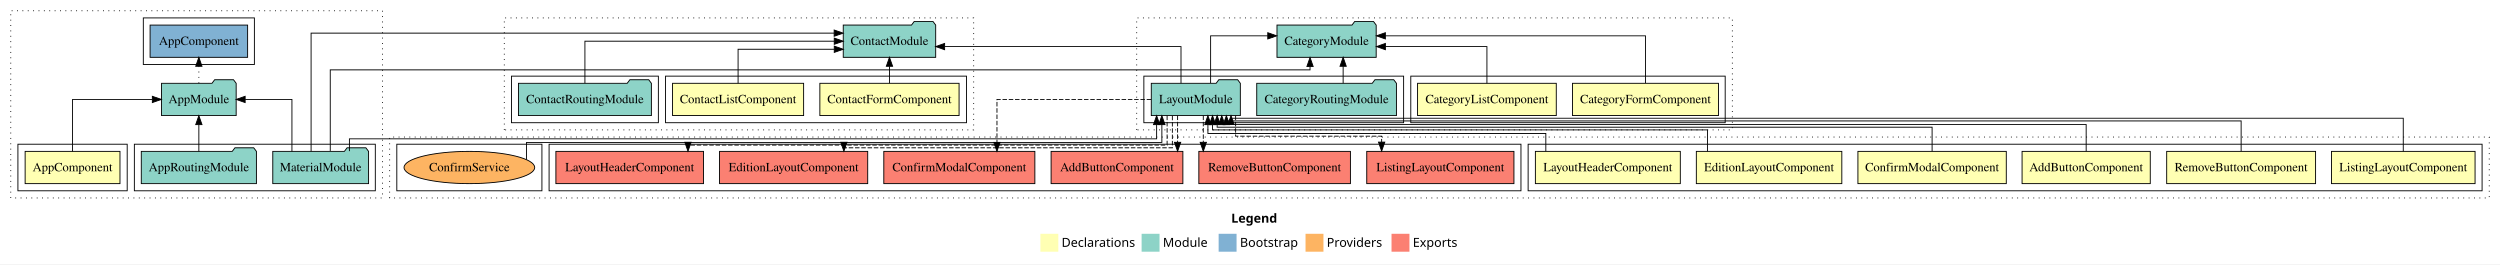
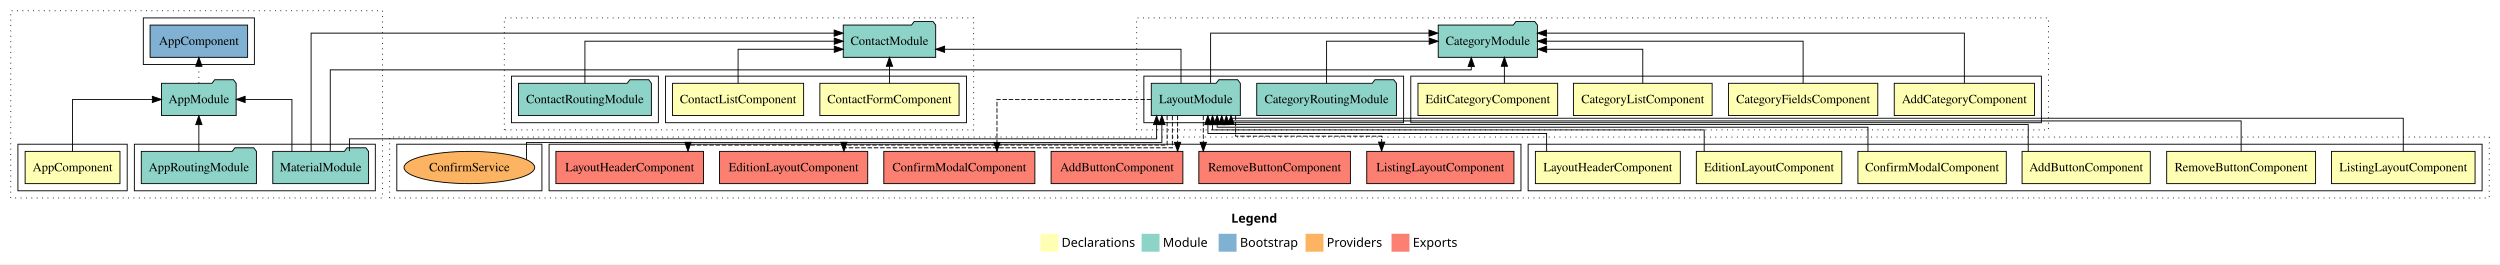
<svg xmlns="http://www.w3.org/2000/svg" width="2791pt" height="295pt" viewBox="0.00 0.00 2791.00 295.00">
  <g id="graph0" class="graph" transform="scale(1 1) rotate(0) translate(4 291)">
    <polygon fill="white" stroke="transparent" points="-4,4 -4,-291 2787,-291 2787,4 -4,4" />
    <text text-anchor="start" x="1370.51" y="-42.4" font-family="Times-12" font-weight="bold" font-size="14.00">Legend</text>
    <polygon fill="#ffffb3" stroke="transparent" points="1157.5,-10 1157.5,-30 1177.5,-30 1177.5,-10 1157.5,-10" />
    <text text-anchor="start" x="1181.13" y="-15.4" font-family="Times-12" font-size="14.00">  Declarations</text>
    <polygon fill="#8dd3c7" stroke="transparent" points="1270.5,-10 1270.5,-30 1290.5,-30 1290.5,-10 1270.5,-10" />
    <text text-anchor="start" x="1294.23" y="-15.4" font-family="Times-12" font-size="14.00">  Module</text>
    <polygon fill="#80b1d3" stroke="transparent" points="1356.5,-10 1356.5,-30 1376.5,-30 1376.5,-10 1356.5,-10" />
    <text text-anchor="start" x="1380.28" y="-15.4" font-family="Times-12" font-size="14.00">  Bootstrap</text>
    <polygon fill="#fdb462" stroke="transparent" points="1453.5,-10 1453.5,-30 1473.5,-30 1473.5,-10 1453.5,-10" />
    <text text-anchor="start" x="1477.17" y="-15.4" font-family="Times-12" font-size="14.00">  Providers</text>
    <polygon fill="#fb8072" stroke="transparent" points="1549.5,-10 1549.5,-30 1569.5,-30 1569.5,-10 1549.5,-10" />
    <text text-anchor="start" x="1573.23" y="-15.4" font-family="Times-12" font-size="14.00">  Exports</text>
    <g id="clust1" class="cluster">
      <polygon fill="none" stroke="black" stroke-dasharray="1,5" points="8,-70 8,-279 423,-279 423,-70 8,-70" />
    </g>
    <g id="clust2" class="cluster">
      <polygon fill="none" stroke="black" points="16,-78 16,-130 138,-130 138,-78 16,-78" />
    </g>
    <g id="clust4" class="cluster">
      <polygon fill="none" stroke="black" points="146,-78 146,-130 415,-130 415,-78 146,-78" />
    </g>
    <g id="clust6" class="cluster">
      <polygon fill="none" stroke="black" points="156,-219 156,-271 280,-271 280,-219 156,-219" />
    </g>
    <g id="clust14" class="cluster">
-       <polygon fill="none" stroke="black" stroke-dasharray="1,5" points="1265,-146 1265,-271 1930,-271 1930,-146 1265,-146" />
+       <polygon fill="none" stroke="black" stroke-dasharray="1,5" points="1265,-146 1265,-271 2283,-271 2283,-146 1265,-146" />
    </g>
    <g id="clust15" class="cluster">
-       <polygon fill="none" stroke="black" points="1571,-154 1571,-206 1922,-206 1922,-154 1571,-154" />
-     </g>
-     <g id="clust18" class="cluster">
+       <polygon fill="none" stroke="black" points="1571,-154 1571,-206 2275,-206 2275,-154 1571,-154" />
+     </g>
+     <g id="clust20" class="cluster">
      <polygon fill="none" stroke="black" points="1273,-154 1273,-206 1563,-206 1563,-154 1273,-154" />
    </g>
-     <g id="clust28" class="cluster">
+     <g id="clust30" class="cluster">
      <polygon fill="none" stroke="black" stroke-dasharray="1,5" points="559,-146 559,-271 1083,-271 1083,-146 559,-146" />
    </g>
-     <g id="clust29" class="cluster">
+     <g id="clust31" class="cluster">
      <polygon fill="none" stroke="black" points="739,-154 739,-206 1075,-206 1075,-154 739,-154" />
    </g>
-     <g id="clust32" class="cluster">
+     <g id="clust34" class="cluster">
      <polygon fill="none" stroke="black" points="567,-154 567,-206 731,-206 731,-154 567,-154" />
    </g>
-     <g id="clust42" class="cluster">
+     <g id="clust44" class="cluster">
      <polygon fill="none" stroke="black" stroke-dasharray="1,5" points="431,-70 431,-138 2775,-138 2775,-70 431,-70" />
    </g>
-     <g id="clust43" class="cluster">
+     <g id="clust45" class="cluster">
      <polygon fill="none" stroke="black" points="1702,-78 1702,-130 2767,-130 2767,-78 1702,-78" />
    </g>
-     <g id="clust51" class="cluster">
+     <g id="clust53" class="cluster">
      <polygon fill="none" stroke="black" points="609,-78 609,-130 1694,-130 1694,-78 609,-78" />
    </g>
-     <g id="clust53" class="cluster">
+     <g id="clust55" class="cluster">
      <polygon fill="none" stroke="black" points="439,-78 439,-130 601,-130 601,-78 439,-78" />
    </g>
    <g id="node1" class="node">
      <polygon fill="#ffffb3" stroke="black" points="129.94,-122 24.06,-122 24.06,-86 129.94,-86 129.94,-122" />
      <text text-anchor="middle" x="77" y="-99.8" font-family="Times,serif" font-size="14.00">AppComponent</text>
    </g>
    <g id="node2" class="node">
      <polygon fill="#8dd3c7" stroke="black" points="259.66,-198 256.66,-202 235.66,-202 232.66,-198 176.34,-198 176.34,-162 259.66,-162 259.66,-198" />
      <text text-anchor="middle" x="218" y="-175.8" font-family="Times,serif" font-size="14.00">AppModule</text>
    </g>
    <g id="edge1" class="edge">
      <path fill="none" stroke="black" d="M77,-122.01C77,-144.49 77,-180 77,-180 77,-180 166.08,-180 166.08,-180" />
      <polygon fill="black" stroke="black" points="166.08,-183.5 176.08,-180 166.08,-176.5 166.08,-183.5" />
    </g>
    <g id="node5" class="node">
      <polygon fill="#80b1d3" stroke="black" points="272.44,-263 163.56,-263 163.56,-227 272.44,-227 272.44,-263" />
      <text text-anchor="middle" x="218" y="-240.8" font-family="Times,serif" font-size="14.00">AppComponent </text>
    </g>
    <g id="edge4" class="edge">
      <path fill="none" stroke="black" stroke-dasharray="1,5" d="M218,-198.11C218,-198.11 218,-216.99 218,-216.99" />
      <polygon fill="black" stroke="black" points="214.5,-216.99 218,-226.99 221.5,-216.99 214.5,-216.99" />
    </g>
    <g id="node3" class="node">
      <polygon fill="#8dd3c7" stroke="black" points="282.27,-122 279.27,-126 258.27,-126 255.27,-122 153.73,-122 153.73,-86 282.27,-86 282.27,-122" />
      <text text-anchor="middle" x="218" y="-99.8" font-family="Times,serif" font-size="14.00">AppRoutingModule</text>
    </g>
    <g id="edge2" class="edge">
      <path fill="none" stroke="black" d="M218,-122.01C218,-122.01 218,-151.85 218,-151.85" />
      <polygon fill="black" stroke="black" points="214.5,-151.85 218,-161.85 221.5,-151.85 214.5,-151.85" />
    </g>
    <g id="node4" class="node">
      <polygon fill="#8dd3c7" stroke="black" points="407.47,-122 404.47,-126 383.47,-126 380.47,-122 300.53,-122 300.53,-86 407.47,-86 407.47,-122" />
      <text text-anchor="middle" x="354" y="-99.8" font-family="Times,serif" font-size="14.00">MaterialModule</text>
    </g>
    <g id="edge3" class="edge">
      <path fill="none" stroke="black" d="M321.91,-122.01C321.91,-144.49 321.91,-180 321.91,-180 321.91,-180 269.66,-180 269.66,-180" />
      <polygon fill="black" stroke="black" points="269.67,-176.5 259.66,-180 269.66,-183.5 269.67,-176.5" />
    </g>
-     <g id="node8" class="node">
-       <polygon fill="#8dd3c7" stroke="black" points="1532.37,-263 1529.37,-267 1508.37,-267 1505.37,-263 1421.63,-263 1421.63,-227 1532.37,-227 1532.37,-263" />
-       <text text-anchor="middle" x="1477" y="-240.8" font-family="Times,serif" font-size="14.00">CategoryModule</text>
-     </g>
-     <g id="edge9" class="edge">
-       <path fill="none" stroke="black" d="M364.7,-122.49C364.7,-153.59 364.7,-213 364.7,-213 364.7,-213 1458.52,-213 1458.52,-213 1458.52,-213 1458.52,-216.76 1458.52,-216.76" />
-       <polygon fill="black" stroke="black" points="1455.02,-216.76 1458.52,-226.76 1462.02,-216.76 1455.02,-216.76" />
-     </g>
    <g id="node10" class="node">
+       <polygon fill="#8dd3c7" stroke="black" points="1712.37,-263 1709.37,-267 1688.37,-267 1685.37,-263 1601.63,-263 1601.63,-227 1712.37,-227 1712.37,-263" />
+       <text text-anchor="middle" x="1657" y="-240.8" font-family="Times,serif" font-size="14.00">CategoryModule</text>
+     </g>
+     <g id="edge11" class="edge">
+       <path fill="none" stroke="black" d="M364.7,-122.49C364.7,-153.59 364.7,-213 364.7,-213 364.7,-213 1638.52,-213 1638.52,-213 1638.52,-213 1638.52,-216.76 1638.52,-216.76" />
+       <polygon fill="black" stroke="black" points="1635.02,-216.76 1638.52,-226.76 1642.02,-216.76 1635.02,-216.76" />
+     </g>
+     <g id="node12" class="node">
      <polygon fill="#8dd3c7" stroke="black" points="1380.71,-198 1377.71,-202 1356.71,-202 1353.71,-198 1281.29,-198 1281.29,-162 1380.71,-162 1380.71,-198" />
      <text text-anchor="middle" x="1331" y="-175.8" font-family="Times,serif" font-size="14.00">LayoutModule</text>
    </g>
-     <g id="edge21" class="edge">
+     <g id="edge23" class="edge">
      <path fill="none" stroke="black" d="M386.09,-122.24C386.09,-129.43 386.09,-136 386.09,-136 386.09,-136 1287.25,-136 1287.25,-136 1287.25,-136 1287.25,-151.85 1287.25,-151.85" />
      <polygon fill="black" stroke="black" points="1283.75,-151.85 1287.25,-161.85 1290.75,-151.85 1283.75,-151.85" />
    </g>
-     <g id="node13" class="node">
+     <g id="node15" class="node">
      <polygon fill="#8dd3c7" stroke="black" points="1040.6,-263 1037.6,-267 1016.6,-267 1013.6,-263 937.4,-263 937.4,-227 1040.6,-227 1040.6,-263" />
      <text text-anchor="middle" x="989" y="-240.8" font-family="Times,serif" font-size="14.00">ContactModule</text>
    </g>
-     <g id="edge14" class="edge">
+     <g id="edge16" class="edge">
      <path fill="none" stroke="black" d="M343.3,-122.09C343.3,-161.99 343.3,-254 343.3,-254 343.3,-254 927.25,-254 927.25,-254" />
      <polygon fill="black" stroke="black" points="927.25,-257.5 937.25,-254 927.25,-250.5 927.25,-257.5" />
    </g>
    <g id="node6" class="node">
-       <polygon fill="#ffffb3" stroke="black" points="1914.48,-198 1751.52,-198 1751.52,-162 1914.48,-162 1914.48,-198" />
-       <text text-anchor="middle" x="1833" y="-175.8" font-family="Times,serif" font-size="14.00">CategoryFormComponent</text>
+       <polygon fill="#ffffb3" stroke="black" points="2267.26,-198 2110.74,-198 2110.74,-162 2267.26,-162 2267.26,-198" />
+       <text text-anchor="middle" x="2189" y="-175.8" font-family="Times,serif" font-size="14.00">AddCategoryComponent</text>
    </g>
    <g id="edge5" class="edge">
-       <path fill="none" stroke="black" d="M1833,-198.28C1833,-219.32 1833,-251 1833,-251 1833,-251 1542.62,-251 1542.62,-251" />
-       <polygon fill="black" stroke="black" points="1542.63,-247.5 1532.62,-251 1542.62,-254.5 1542.63,-247.5" />
+       <path fill="none" stroke="black" d="M2189,-198.29C2189,-220.21 2189,-254 2189,-254 2189,-254 1722.43,-254 1722.43,-254" />
+       <polygon fill="black" stroke="black" points="1722.43,-250.5 1712.43,-254 1722.43,-257.5 1722.43,-250.5" />
    </g>
    <g id="node7" class="node">
-       <polygon fill="#ffffb3" stroke="black" points="1733.43,-198 1578.57,-198 1578.57,-162 1733.43,-162 1733.43,-198" />
-       <text text-anchor="middle" x="1656" y="-175.8" font-family="Times,serif" font-size="14.00">CategoryListComponent</text>
+       <polygon fill="#ffffb3" stroke="black" points="2092.37,-198 1925.63,-198 1925.63,-162 2092.37,-162 2092.37,-198" />
+       <text text-anchor="middle" x="2009" y="-175.8" font-family="Times,serif" font-size="14.00">CategoryFieldsComponent</text>
    </g>
    <g id="edge6" class="edge">
-       <path fill="none" stroke="black" d="M1656,-198.02C1656,-215.37 1656,-239 1656,-239 1656,-239 1542.66,-239 1542.66,-239" />
-       <polygon fill="black" stroke="black" points="1542.66,-235.5 1532.66,-239 1542.66,-242.5 1542.66,-235.5" />
+       <path fill="none" stroke="black" d="M2009,-198.11C2009,-217.34 2009,-245 2009,-245 2009,-245 1722.39,-245 1722.39,-245" />
+       <polygon fill="black" stroke="black" points="1722.39,-241.5 1712.39,-245 1722.39,-248.5 1722.39,-241.5" />
+     </g>
+     <g id="node8" class="node">
+       <polygon fill="#ffffb3" stroke="black" points="1907.43,-198 1752.57,-198 1752.57,-162 1907.43,-162 1907.43,-198" />
+       <text text-anchor="middle" x="1830" y="-175.8" font-family="Times,serif" font-size="14.00">CategoryListComponent</text>
+     </g>
+     <g id="edge7" class="edge">
+       <path fill="none" stroke="black" d="M1830,-198.03C1830,-214.4 1830,-236 1830,-236 1830,-236 1722.69,-236 1722.69,-236" />
+       <polygon fill="black" stroke="black" points="1722.69,-232.5 1712.69,-236 1722.69,-239.5 1722.69,-232.5" />
    </g>
    <g id="node9" class="node">
+       <polygon fill="#ffffb3" stroke="black" points="1734.98,-198 1579.02,-198 1579.02,-162 1734.98,-162 1734.98,-198" />
+       <text text-anchor="middle" x="1657" y="-175.8" font-family="Times,serif" font-size="14.00">EditCategoryComponent</text>
+     </g>
+     <g id="edge8" class="edge">
+       <path fill="none" stroke="black" d="M1675.48,-198.11C1675.48,-198.11 1675.48,-216.99 1675.48,-216.99" />
+       <polygon fill="black" stroke="black" points="1671.98,-216.99 1675.48,-226.99 1678.98,-216.99 1671.98,-216.99" />
+     </g>
+     <g id="node11" class="node">
      <polygon fill="#8dd3c7" stroke="black" points="1554.98,-198 1551.98,-202 1530.98,-202 1527.98,-198 1399.02,-198 1399.02,-162 1554.98,-162 1554.98,-198" />
      <text text-anchor="middle" x="1477" y="-175.8" font-family="Times,serif" font-size="14.00">CategoryRoutingModule</text>
    </g>
-     <g id="edge7" class="edge">
-       <path fill="none" stroke="black" d="M1495.48,-198.11C1495.48,-198.11 1495.48,-216.99 1495.48,-216.99" />
-       <polygon fill="black" stroke="black" points="1491.98,-216.99 1495.48,-226.99 1498.98,-216.99 1491.98,-216.99" />
-     </g>
-     <g id="edge8" class="edge">
-       <path fill="none" stroke="black" d="M1347.53,-198.28C1347.53,-219.32 1347.53,-251 1347.53,-251 1347.53,-251 1411.34,-251 1411.34,-251" />
-       <polygon fill="black" stroke="black" points="1411.34,-254.5 1421.34,-251 1411.34,-247.5 1411.34,-254.5" />
-     </g>
-     <g id="edge13" class="edge">
-       <path fill="none" stroke="black" d="M1314.47,-198.02C1314.47,-215.37 1314.47,-239 1314.47,-239 1314.47,-239 1050.57,-239 1050.57,-239" />
-       <polygon fill="black" stroke="black" points="1050.57,-235.5 1040.57,-239 1050.57,-242.5 1050.57,-235.5" />
-     </g>
-     <g id="node21" class="node">
+     <g id="edge9" class="edge">
+       <path fill="none" stroke="black" d="M1477,-198.11C1477,-217.34 1477,-245 1477,-245 1477,-245 1591.53,-245 1591.53,-245" />
+       <polygon fill="black" stroke="black" points="1591.53,-248.5 1601.53,-245 1591.53,-241.5 1591.53,-248.5" />
+     </g>
+     <g id="edge10" class="edge">
+       <path fill="none" stroke="black" d="M1347.53,-198.29C1347.53,-220.21 1347.53,-254 1347.53,-254 1347.53,-254 1591.32,-254 1591.32,-254" />
+       <polygon fill="black" stroke="black" points="1591.32,-257.5 1601.32,-254 1591.32,-250.5 1591.32,-257.5" />
+     </g>
+     <g id="edge15" class="edge">
+       <path fill="none" stroke="black" d="M1314.47,-198.03C1314.47,-214.4 1314.47,-236 1314.47,-236 1314.47,-236 1050.57,-236 1050.57,-236" />
+       <polygon fill="black" stroke="black" points="1050.57,-232.5 1040.57,-236 1050.57,-239.5 1050.57,-232.5" />
+     </g>
+     <g id="node23" class="node">
      <polygon fill="#fb8072" stroke="black" points="1316.56,-122 1169.44,-122 1169.44,-86 1316.56,-86 1316.56,-122" />
      <text text-anchor="middle" x="1243" y="-99.8" font-family="Times,serif" font-size="14.00">AddButtonComponent </text>
    </g>
-     <g id="edge22" class="edge">
+     <g id="edge24" class="edge">
      <path fill="none" stroke="black" stroke-dasharray="5,2" d="M1310.67,-161.99C1310.67,-161.99 1310.67,-132.15 1310.67,-132.15" />
      <polygon fill="black" stroke="black" points="1314.17,-132.15 1310.67,-122.15 1307.17,-132.15 1314.17,-132.15" />
    </g>
-     <g id="node22" class="node">
+     <g id="node24" class="node">
      <polygon fill="#fb8072" stroke="black" points="1151.32,-122 982.68,-122 982.68,-86 1151.32,-86 1151.32,-122" />
      <text text-anchor="middle" x="1067" y="-99.8" font-family="Times,serif" font-size="14.00">ConfirmModalComponent </text>
    </g>
-     <g id="edge23" class="edge">
+     <g id="edge25" class="edge">
      <path fill="none" stroke="black" stroke-dasharray="5,2" d="M1281.18,-180C1215.73,-180 1109.01,-180 1109.01,-180 1109.01,-180 1109.01,-132.01 1109.01,-132.01" />
      <polygon fill="black" stroke="black" points="1112.51,-132.01 1109.01,-122.01 1105.51,-132.01 1112.51,-132.01" />
    </g>
-     <g id="node23" class="node">
+     <g id="node25" class="node">
      <polygon fill="#fb8072" stroke="black" points="964.71,-122 799.29,-122 799.29,-86 964.71,-86 964.71,-122" />
      <text text-anchor="middle" x="882" y="-99.8" font-family="Times,serif" font-size="14.00">EditionLayoutComponent </text>
    </g>
-     <g id="edge24" class="edge">
+     <g id="edge26" class="edge">
      <path fill="none" stroke="black" stroke-dasharray="5,2" d="M1304.82,-161.72C1304.82,-146.05 1304.82,-126 1304.82,-126 1304.82,-126 938.13,-126 938.13,-126 938.13,-126 938.13,-125.62 938.13,-125.62" />
      <polygon fill="black" stroke="black" points="941.63,-132.17 938.13,-122.17 934.63,-132.17 941.63,-132.17" />
    </g>
-     <g id="node24" class="node">
+     <g id="node26" class="node">
      <polygon fill="#fb8072" stroke="black" points="781.4,-122 616.6,-122 616.6,-86 781.4,-86 781.4,-122" />
      <text text-anchor="middle" x="699" y="-99.8" font-family="Times,serif" font-size="14.00">LayoutHeaderComponent </text>
    </g>
-     <g id="edge25" class="edge">
+     <g id="edge27" class="edge">
      <path fill="none" stroke="black" stroke-dasharray="5,2" d="M1298.96,-161.88C1298.96,-147.22 1298.96,-129 1298.96,-129 1298.96,-129 764.06,-129 764.06,-129 764.06,-129 764.06,-128.32 764.06,-128.32" />
      <polygon fill="black" stroke="black" points="767.56,-132.17 764.06,-122.17 760.56,-132.17 767.56,-132.17" />
    </g>
-     <g id="node25" class="node">
+     <g id="node27" class="node">
      <polygon fill="#fb8072" stroke="black" points="1686.16,-122 1521.84,-122 1521.84,-86 1686.16,-86 1686.16,-122" />
      <text text-anchor="middle" x="1604" y="-99.8" font-family="Times,serif" font-size="14.00">ListingLayoutComponent </text>
    </g>
-     <g id="edge26" class="edge">
+     <g id="edge28" class="edge">
      <path fill="none" stroke="black" stroke-dasharray="5,2" d="M1375.45,-161.9C1375.45,-150.91 1375.45,-139 1375.45,-139 1375.45,-139 1538.46,-139 1538.46,-139 1538.46,-139 1538.46,-132.32 1538.46,-132.32" />
      <polygon fill="black" stroke="black" points="1541.96,-132.32 1538.46,-122.32 1534.96,-132.32 1541.96,-132.32" />
    </g>
-     <g id="node26" class="node">
+     <g id="node28" class="node">
      <polygon fill="#fb8072" stroke="black" points="1503.61,-122 1334.39,-122 1334.39,-86 1503.61,-86 1503.61,-122" />
      <text text-anchor="middle" x="1419" y="-99.8" font-family="Times,serif" font-size="14.00">RemoveButtonComponent </text>
    </g>
-     <g id="edge27" class="edge">
+     <g id="edge29" class="edge">
      <path fill="none" stroke="black" stroke-dasharray="5,2" d="M1339.35,-161.99C1339.35,-161.99 1339.35,-132.15 1339.35,-132.15" />
      <polygon fill="black" stroke="black" points="1342.85,-132.15 1339.35,-122.15 1335.85,-132.15 1342.85,-132.15" />
    </g>
-     <g id="node11" class="node">
+     <g id="node13" class="node">
      <polygon fill="#ffffb3" stroke="black" points="1066.71,-198 911.29,-198 911.29,-162 1066.71,-162 1066.71,-198" />
      <text text-anchor="middle" x="989" y="-175.8" font-family="Times,serif" font-size="14.00">ContactFormComponent</text>
    </g>
-     <g id="edge10" class="edge">
+     <g id="edge12" class="edge">
      <path fill="none" stroke="black" d="M989,-198.11C989,-198.11 989,-216.99 989,-216.99" />
      <polygon fill="black" stroke="black" points="985.5,-216.99 989,-226.99 992.5,-216.99 985.5,-216.99" />
    </g>
-     <g id="node12" class="node">
+     <g id="node14" class="node">
      <polygon fill="#ffffb3" stroke="black" points="893.16,-198 746.84,-198 746.84,-162 893.16,-162 893.16,-198" />
      <text text-anchor="middle" x="820" y="-175.8" font-family="Times,serif" font-size="14.00">ContactListComponent</text>
    </g>
-     <g id="edge11" class="edge">
+     <g id="edge13" class="edge">
      <path fill="none" stroke="black" d="M820,-198.03C820,-214.4 820,-236 820,-236 820,-236 927.38,-236 927.38,-236" />
      <polygon fill="black" stroke="black" points="927.38,-239.5 937.38,-236 927.38,-232.5 927.38,-239.5" />
    </g>
-     <g id="node14" class="node">
+     <g id="node16" class="node">
      <polygon fill="#8dd3c7" stroke="black" points="723.21,-198 720.21,-202 699.21,-202 696.21,-198 574.79,-198 574.79,-162 723.21,-162 723.21,-198" />
      <text text-anchor="middle" x="649" y="-175.8" font-family="Times,serif" font-size="14.00">ContactRoutingModule</text>
    </g>
-     <g id="edge12" class="edge">
+     <g id="edge14" class="edge">
      <path fill="none" stroke="black" d="M649,-198.11C649,-217.34 649,-245 649,-245 649,-245 927.36,-245 927.36,-245" />
      <polygon fill="black" stroke="black" points="927.36,-248.5 937.36,-245 927.36,-241.5 927.36,-248.5" />
    </g>
-     <g id="node15" class="node">
+     <g id="node17" class="node">
      <polygon fill="#ffffb3" stroke="black" points="2396.56,-122 2253.44,-122 2253.44,-86 2396.56,-86 2396.56,-122" />
      <text text-anchor="middle" x="2325" y="-99.8" font-family="Times,serif" font-size="14.00">AddButtonComponent</text>
    </g>
-     <g id="edge15" class="edge">
-       <path fill="none" stroke="black" d="M2325,-122.15C2325,-135.74 2325,-152 2325,-152 2325,-152 1359.98,-152 1359.98,-152 1359.98,-152 1359.98,-152.98 1359.98,-152.98" />
+     <g id="edge17" class="edge">
+       <path fill="none" stroke="black" d="M2260.3,-122.15C2260.3,-135.74 2260.3,-152 2260.3,-152 2260.3,-152 1359.98,-152 1359.98,-152 1359.98,-152 1359.98,-152.98 1359.98,-152.98" />
      <polygon fill="black" stroke="black" points="1356.48,-151.79 1359.98,-161.79 1363.48,-151.79 1356.48,-151.79" />
    </g>
-     <g id="node16" class="node">
+     <g id="node18" class="node">
      <polygon fill="#ffffb3" stroke="black" points="2235.82,-122 2070.18,-122 2070.18,-86 2235.82,-86 2235.82,-122" />
      <text text-anchor="middle" x="2153" y="-99.8" font-family="Times,serif" font-size="14.00">ConfirmModalComponent</text>
    </g>
-     <g id="edge16" class="edge">
-       <path fill="none" stroke="black" d="M2153,-122.04C2153,-134.56 2153,-149 2153,-149 2153,-149 1354.82,-149 1354.82,-149 1354.82,-149 1354.82,-151.97 1354.82,-151.97" />
+     <g id="edge18" class="edge">
+       <path fill="none" stroke="black" d="M2081.39,-122.04C2081.39,-134.56 2081.39,-149 2081.39,-149 2081.39,-149 1354.82,-149 1354.82,-149 1354.82,-149 1354.82,-151.97 1354.82,-151.97" />
      <polygon fill="black" stroke="black" points="1351.32,-151.97 1354.82,-161.97 1358.32,-151.97 1351.32,-151.97" />
    </g>
-     <g id="node17" class="node">
+     <g id="node19" class="node">
      <polygon fill="#ffffb3" stroke="black" points="2052.21,-122 1889.79,-122 1889.79,-86 2052.21,-86 2052.21,-122" />
      <text text-anchor="middle" x="1971" y="-99.8" font-family="Times,serif" font-size="14.00">EditionLayoutComponent</text>
    </g>
-     <g id="edge17" class="edge">
-       <path fill="none" stroke="black" d="M1902.19,-122.06C1902.19,-133.44 1902.19,-146 1902.19,-146 1902.19,-146 1349.67,-146 1349.67,-146 1349.67,-146 1349.67,-151.81 1349.67,-151.81" />
+     <g id="edge19" class="edge">
+       <path fill="none" stroke="black" d="M1898.55,-122.06C1898.55,-133.44 1898.55,-146 1898.55,-146 1898.55,-146 1349.67,-146 1349.67,-146 1349.67,-146 1349.67,-151.81 1349.67,-151.81" />
      <polygon fill="black" stroke="black" points="1346.17,-151.81 1349.67,-161.81 1353.17,-151.81 1346.17,-151.81" />
    </g>
-     <g id="node18" class="node">
+     <g id="node20" class="node">
      <polygon fill="#ffffb3" stroke="black" points="1871.9,-122 1710.1,-122 1710.1,-86 1871.9,-86 1871.9,-122" />
      <text text-anchor="middle" x="1791" y="-99.8" font-family="Times,serif" font-size="14.00">LayoutHeaderComponent</text>
    </g>
-     <g id="edge18" class="edge">
-       <path fill="none" stroke="black" d="M1721.76,-122.11C1721.76,-131.9 1721.76,-142 1721.76,-142 1721.76,-142 1344.51,-142 1344.51,-142 1344.51,-142 1344.51,-151.89 1344.51,-151.89" />
+     <g id="edge20" class="edge">
+       <path fill="none" stroke="black" d="M1722.65,-122.11C1722.65,-131.9 1722.65,-142 1722.65,-142 1722.65,-142 1344.51,-142 1344.51,-142 1344.51,-142 1344.51,-151.89 1344.51,-151.89" />
      <polygon fill="black" stroke="black" points="1341.01,-151.89 1344.51,-161.89 1348.01,-151.89 1341.01,-151.89" />
    </g>
-     <g id="node19" class="node">
+     <g id="node21" class="node">
      <polygon fill="#ffffb3" stroke="black" points="2759.16,-122 2598.84,-122 2598.84,-86 2759.16,-86 2759.16,-122" />
      <text text-anchor="middle" x="2679" y="-99.8" font-family="Times,serif" font-size="14.00">ListingLayoutComponent</text>
    </g>
-     <g id="edge19" class="edge">
+     <g id="edge21" class="edge">
      <path fill="none" stroke="black" d="M2679,-122.01C2679,-138.05 2679,-159 2679,-159 2679,-159 1370.29,-159 1370.29,-159 1370.29,-159 1370.29,-159.29 1370.29,-159.29" />
      <polygon fill="black" stroke="black" points="1366.79,-151.92 1370.29,-161.92 1373.79,-151.92 1366.79,-151.92" />
    </g>
-     <g id="node20" class="node">
+     <g id="node22" class="node">
      <polygon fill="#ffffb3" stroke="black" points="2581.11,-122 2414.89,-122 2414.89,-86 2581.11,-86 2581.11,-122" />
      <text text-anchor="middle" x="2498" y="-99.8" font-family="Times,serif" font-size="14.00">RemoveButtonComponent</text>
    </g>
-     <g id="edge20" class="edge">
+     <g id="edge22" class="edge">
      <path fill="none" stroke="black" d="M2498,-122.19C2498,-137.18 2498,-156 2498,-156 2498,-156 1365.13,-156 1365.13,-156 1365.13,-156 1365.13,-156.58 1365.13,-156.58" />
      <polygon fill="black" stroke="black" points="1361.63,-151.81 1365.13,-161.81 1368.63,-151.81 1361.63,-151.81" />
    </g>
-     <g id="node27" class="node">
+     <g id="node29" class="node">
      <ellipse fill="#fdb462" stroke="black" cx="520" cy="-104" rx="72.93" ry="18" />
      <text text-anchor="middle" x="520" y="-99.8" font-family="Times,serif" font-size="14.00">ConfirmService</text>
    </g>
-     <g id="edge28" class="edge">
+     <g id="edge30" class="edge">
      <path fill="none" stroke="black" d="M583.8,-112.86C583.8,-121.06 583.8,-132 583.8,-132 583.8,-132 1293.11,-132 1293.11,-132 1293.11,-132 1293.11,-151.85 1293.11,-151.85" />
      <polygon fill="black" stroke="black" points="1289.61,-151.85 1293.11,-161.85 1296.61,-151.85 1289.61,-151.85" />
    </g>
  </g>
</svg>
